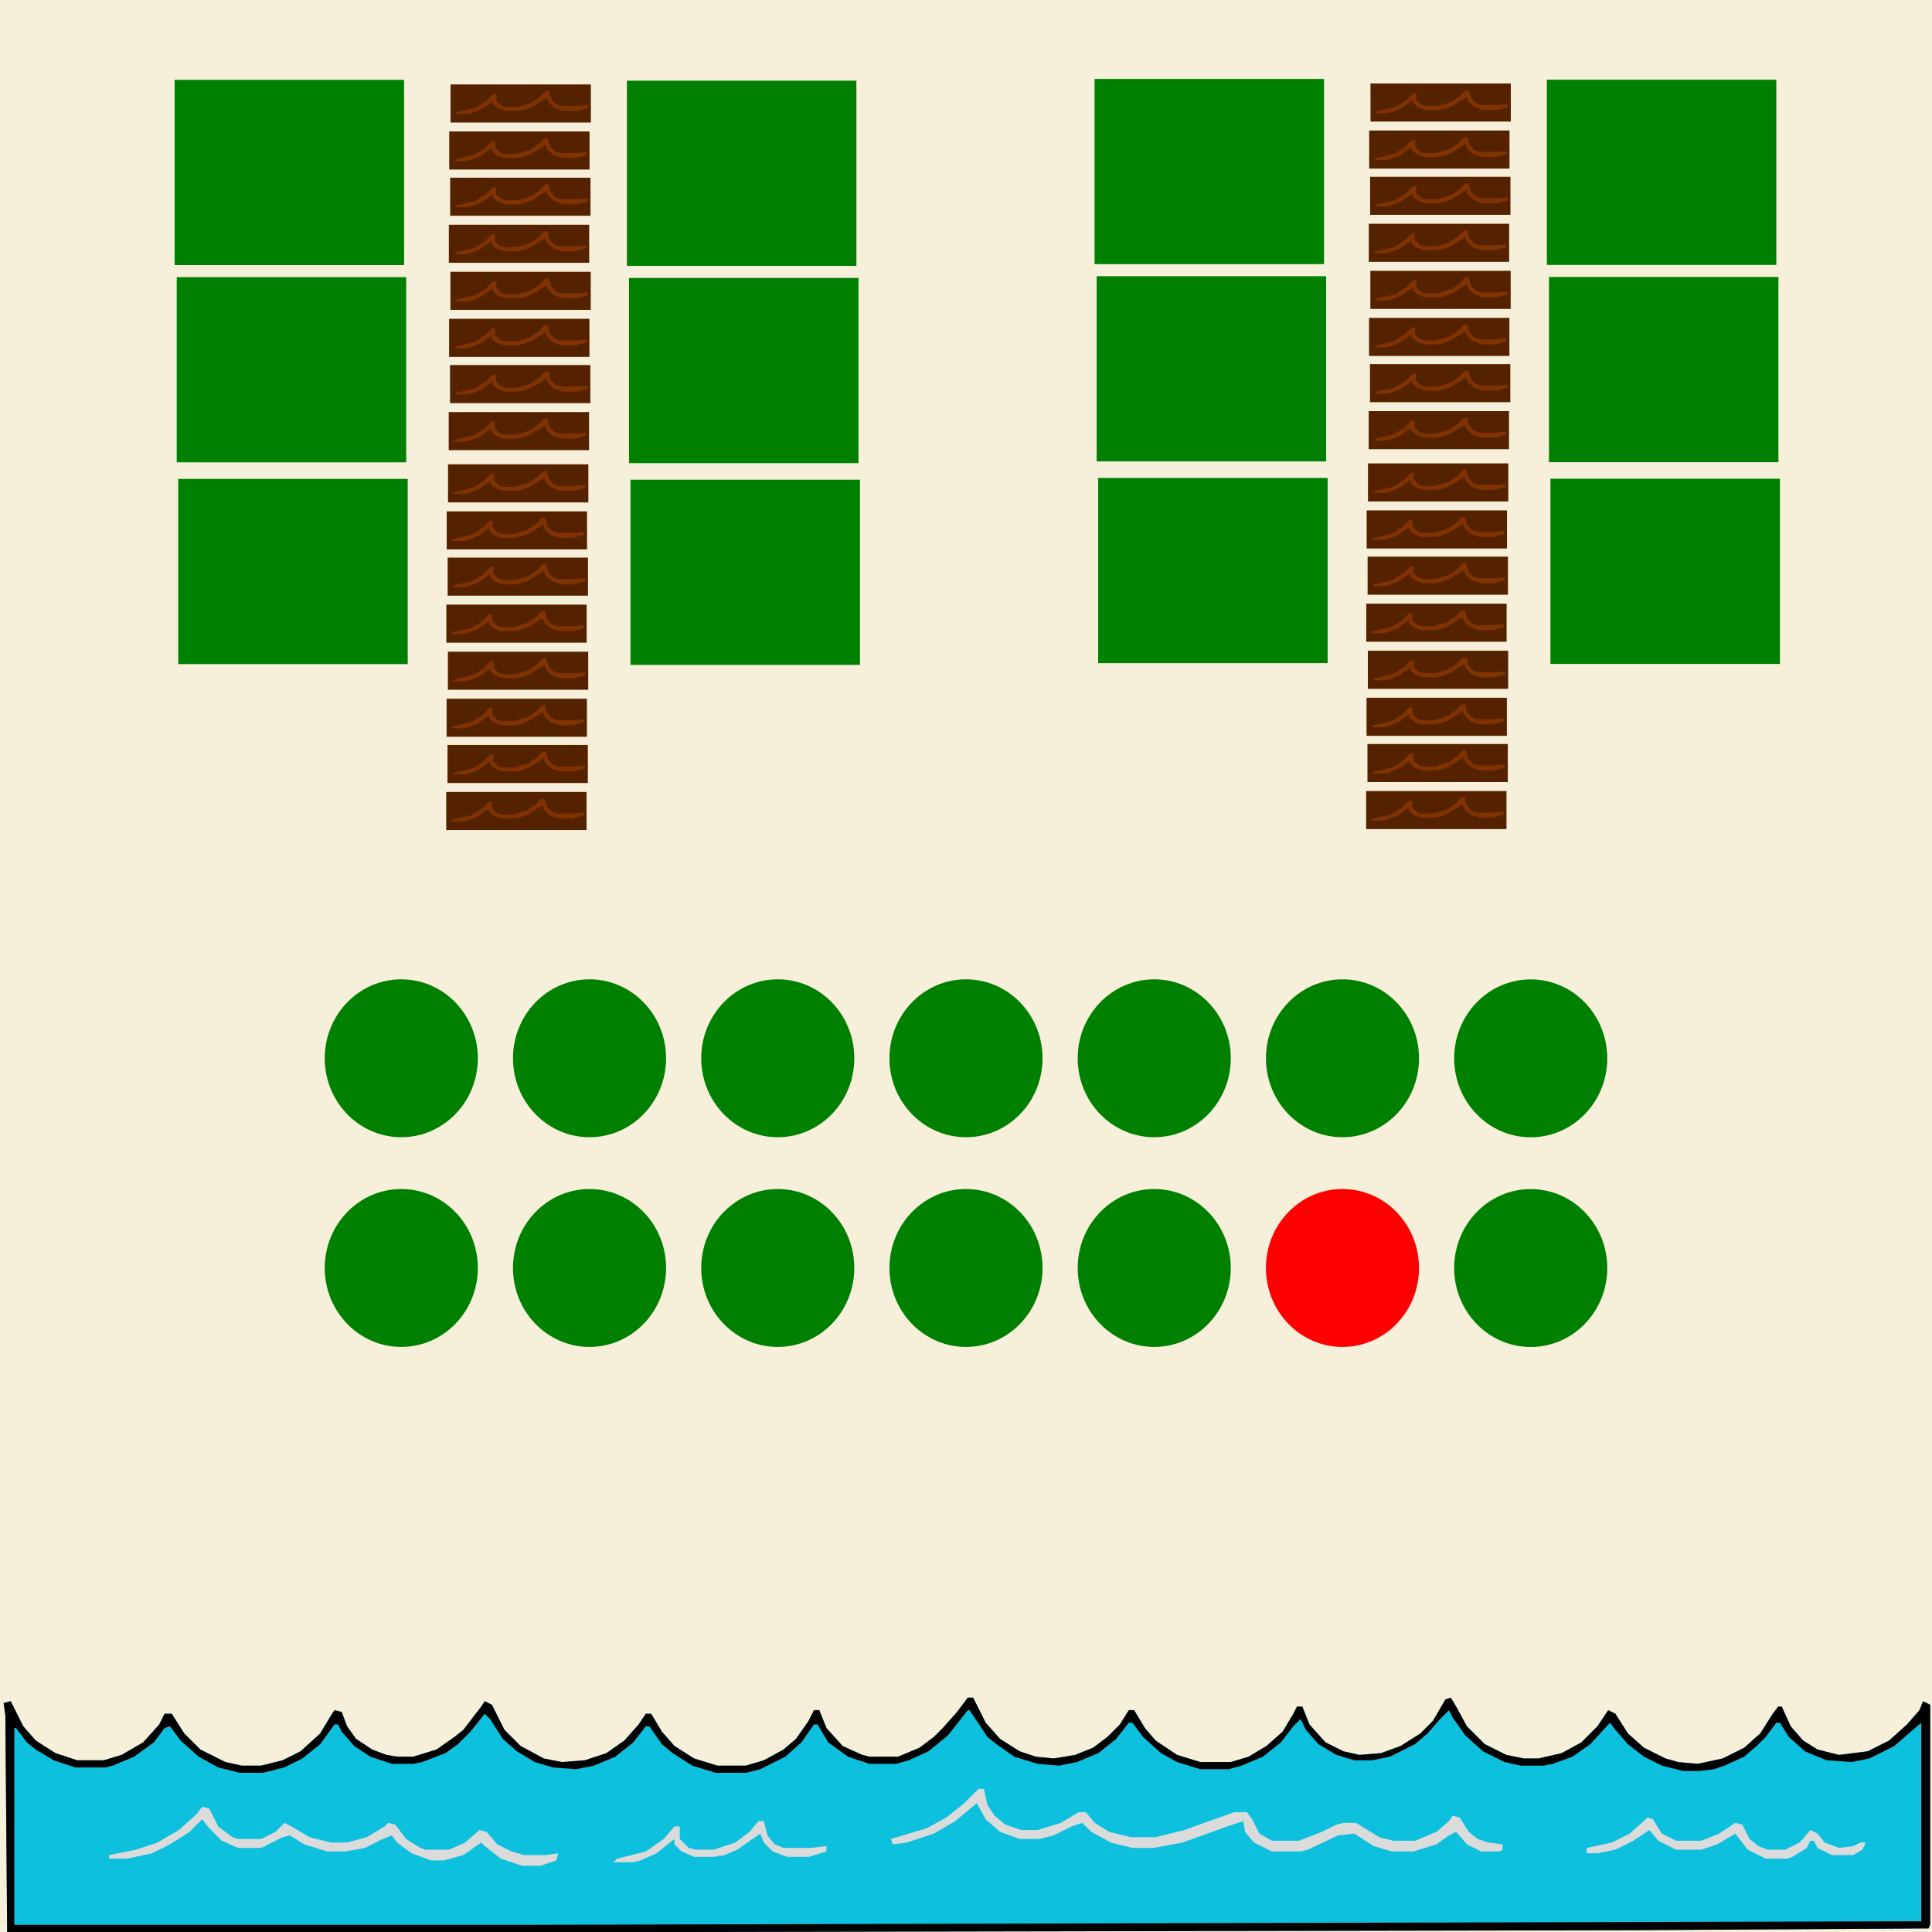
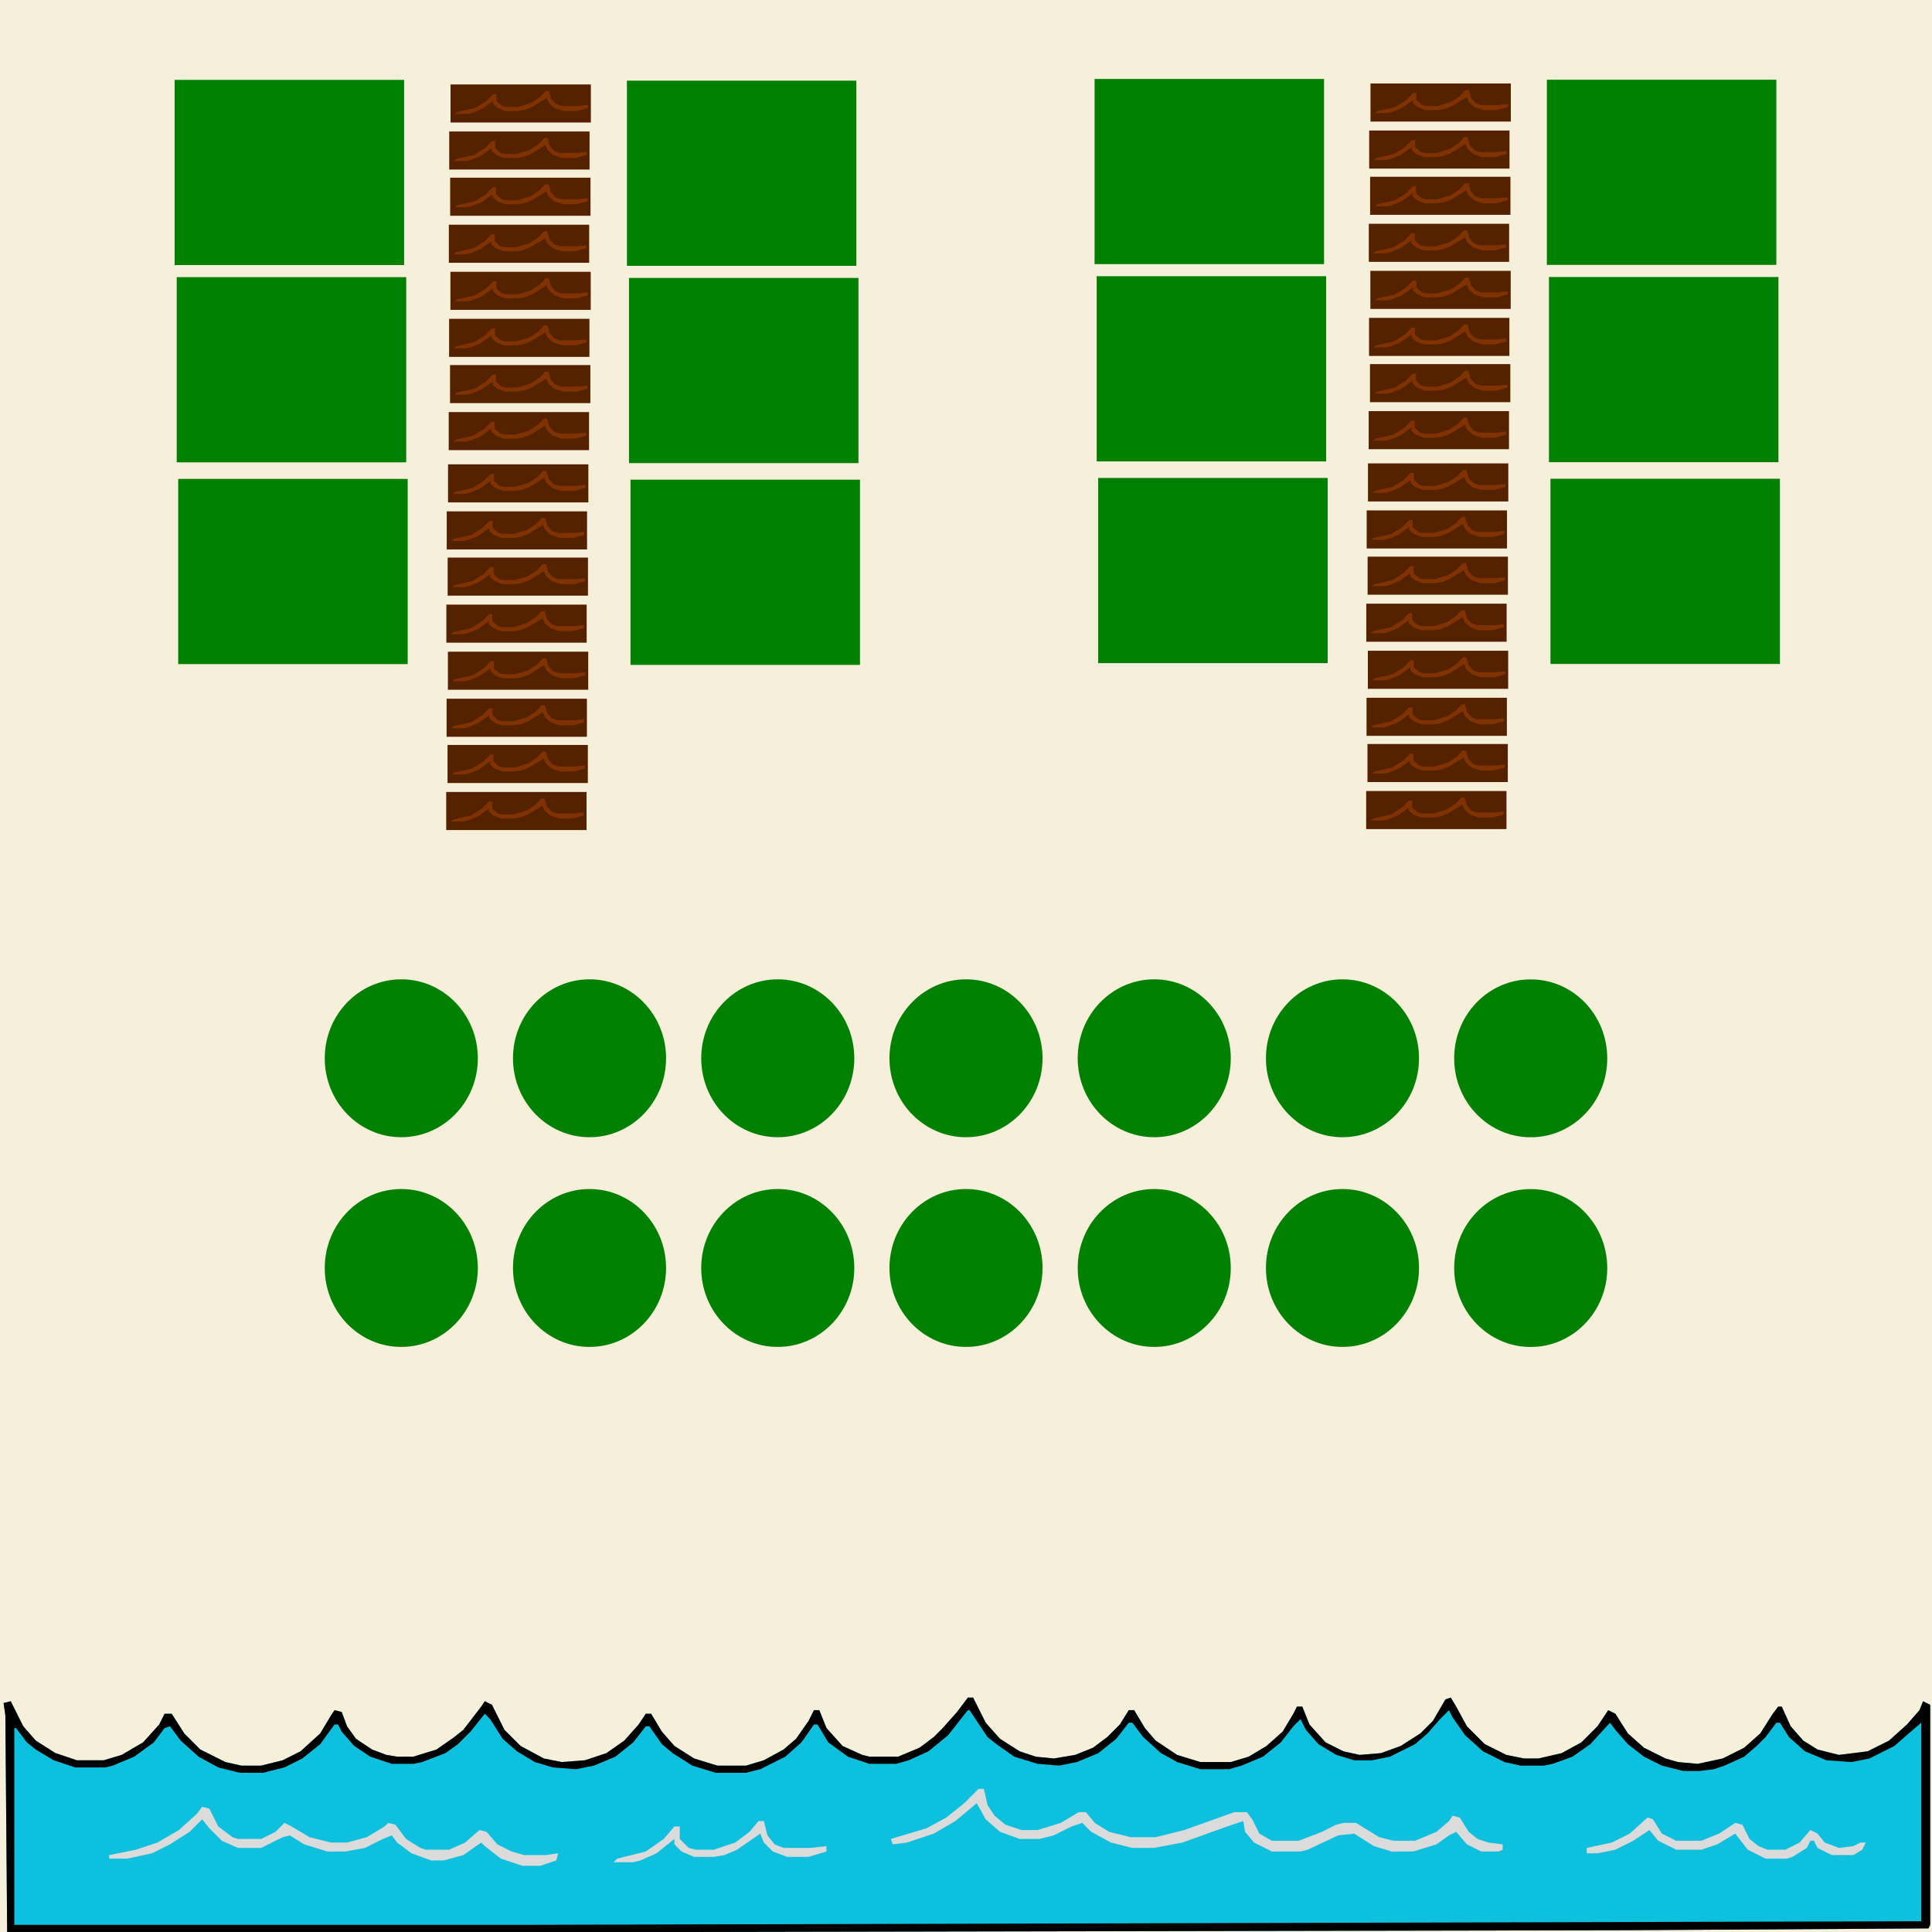
<svg xmlns="http://www.w3.org/2000/svg" version="1.1" viewBox="0 0 1080 1080" width="1280" height="1280" id="svg7">
  <defs id="defs7" />
-   <path d="m0 0h1080v1080h-1080z" fill="#F6EFDA" id="path1" transform="translate(0)" />
+   <path d="M 0,0 H 1080 V 1080 H 0 Z" fill="#f6efda" id="path1" />
  <ellipse style="fill:#008000;fill-opacity:1;stroke-width:0.844" id="parasol-38" cx="855.678" cy="591.613" rx="42.787" ry="44.133" />
  <ellipse style="fill:#008000;fill-opacity:1;stroke-width:0.844" id="parasol-6" cx="750.452" cy="591.58" rx="42.787" ry="44.133" />
  <ellipse style="fill:#008000;fill-opacity:1;stroke-width:0.844" id="parasol-5" cx="645.226" cy="591.58" rx="42.787" ry="44.133" />
  <ellipse style="fill:#008000;fill-opacity:1;stroke-width:0.844" id="parasol-4" cx="540" cy="591.58" rx="42.787" ry="44.133" />
-   <path transform="translate(541,949)" d="m0 0h3l7 14 8 9 11 7 9 3 10 1 12-2 10-4 8-6 7-7 5-8h3l6 10 6 7 12 8 13 4h17l10-3 10-6 9-8 6-10 2-4h3l4 10 9 10 10 5 9 2 12-1 11-4 11-7 7-7 7-12 3-1 3 5 6 11 10 10 12 6 10 2h8l13-3 11-6 9-9 6-9 4 2 7 11 9 8 12 6 7 2 11 1 14-3 12-6 9-8 7-11 3-4h2l5 11 7 8 8 5 12 3 16-2 12-6 10-9 7-8 2-5 4 2v123l-1 2-169 1-531 1h-374l-1-121-1-7 4-1 7 14 7 8 11 7 12 4h15l10-3 12-7 9-10 3-6h4l7 11 9 9 14 7 9 2h11l12-3 10-5 11-10 6-10 2-3 4 1 3 8 5 7 9 6 8 3 6 1h9l13-4 10-7 5-4 10-13 2-3 4 2 7 14 9 9 13 7 10 2 13-1 12-4 10-7 8-9 4-6h3l6 10 7 8 11 7 13 4h16l10-3 11-6 7-6 7-10 3-6h3l4 10 9 10 11 5 4 1h16l12-5 8-6 5-5 8-9z" fill="#0CC0DE" id="path2" />
-   <path d="m0 0h3l7 14 8 9 11 7 9 3 10 1 12-2 10-4 8-6 7-7 5-8h3l6 10 6 7 12 8 13 4h17l10-3 10-6 9-8 6-10 2-4h3l4 10 9 10 10 5 9 2 12-1 11-4 11-7 7-7 7-12 3-1 3 5 6 11 10 10 12 6 10 2h8l13-3 11-6 9-9 6-9 4 2 7 11 9 8 12 6 7 2 11 1 14-3 12-6 9-8 7-11 3-4h2l5 11 7 8 8 5 12 3 16-2 12-6 10-9 7-8 2-5 4 2v123l-1 2-169 1-531 1h-374l-1-121-1-7 4-1 7 14 7 8 11 7 12 4h15l10-3 12-7 9-10 3-6h4l7 11 9 9 14 7 9 2h11l12-3 10-5 11-10 6-10 2-3 4 1 3 8 5 7 9 6 8 3 6 1h9l13-4 10-7 5-4 10-13 2-3 4 2 7 14 9 9 13 7 10 2 13-1 12-4 10-7 8-9 4-6h3l6 10 7 8 11 7 13 4h16l10-3 11-6 7-6 7-10 3-6h3l4 10 9 10 11 5 4 1h16l12-5 8-6 5-5 8-9zm0 7-11 14-11 9-11 5-7 2h-15l-12-4-11-8-6-10h-2l-7 10-9 8-14 7-8 2h-17l-13-4-11-7-6-5-7-10h-2l-7 9-10 8-12 5-10 2-13-1-10-3-10-6-8-7-7-11-3-3-8 10-7 7-7 5-13 5-5 1h-12l-12-4-9-6-7-8-2-4h-2l-8 11-10 8-10 5-12 3h-13l-12-3-11-6-10-9-6-8-3 1-6 8-11 8-12 5-4 1h-17l-12-4-10-6-5-4-6-8h-1v110h284l782-2v-111l-7 6-8 7-14 7-10 2-14-1-12-5-9-8-5-8h-2l-6 8-5 5-7 6-11 5-6 2-8 1h-9l-12-3-10-5-9-7-7-8-3-4-11 12-10 7-11 4-5 1h-13l-9-2-12-6-10-9-7-10-2-4-5 5-7 8-7 6-14 7-10 2h-10l-10-3-10-6-7-8-3-6-4 4-7 9-10 8-12 5-7 2h-16l-13-4-9-5-10-9-6-8h-2l-7 9-10 8-12 5-10 2-12-1-13-4-10-7-5-4-10-15z" id="path3" transform="translate(541,949)" />
-   <path d="m0 0h3l2 9 4 6 6 5 9 3h9l13-4 10-6h4l5 6 8 5 12 3h14l16-4 28-10h7l3 4 4 8 7 4h15l13-5 8-4 4-1h7l13 8 8 2h12l12-5 7-6 2-3 4 1 5 8 5 4 6 2 8 1v3l-2 1h-10l-8-4-6-7-4 2-7 5-13 4h-12l-10-3-11-7-9 1-17 8-4 1h-16l-10-5-5-6-1-6-9 3-25 9-16 3h-12l-12-3-11-6-5-5-6 2-10 5-8 2h-11l-11-4-8-7-5-9-12 10-12 7-15 5-8 1-1-3 20-6 11-6 10-8z" fill="#DBDBDB" id="path4" transform="translate(547 1e3)" />
-   <path transform="translate(113,1010)" d="m0 0 4 1 5 10 8 6 3 1h13l8-4 5-5 4 2 10 6 12 3h9l11-3 10-6 2-2 4 1 6 8 8 5 3 1h13l9-4 8-7 4 1 6 7 8 4 7 2h12l7-1-1 4-9 3h-10l-12-4-9-7-2-2-10 7-11 3h-7l-11-4-8-6-3-4-5 2-10 5-11 2h-10l-13-4-8-5-4 1-12 6h-13l-9-4-7-7-4-5-7 7-11 7-10 5-14 3h-10v-2l15-3 12-4 12-7 10-9z" fill="#DBDBDB" id="path5" />
-   <path transform="translate(921,1016)" d="m0 0 3 1 5 8 8 4h14l10-4 9-6 4 1 4 8 5 4 5 2h10l8-4 6-7 4 2 4 5 8 3 8-1 4-2h3l-2 4-5 3h-12l-8-4-2-4h-2l-2 4-8 5-3 1h-12l-10-5-7-9-10 6-9 3h-14l-10-5-5-6-9 6-10 5-10 2h-6v-3l14-3 10-5z" fill="#DBDBDB" id="path6" />
-   <path transform="translate(424,1018)" d="m0 0h3l2 8 4 5 5 2h15l9-1v3l-10 3h-12l-8-3-5-5-2-5-13 9-7 3-6 1h-11l-7-3-4-4v-3l-10 8-9 4-4 1h-11l2-2 16-4 10-7 6-7h3v7l5 5 4 1h10l12-4 8-6z" fill="#DBDBDB" id="path7" />
-   <rect style="fill:#008000;stroke-width:1.671" id="tent-1" width="128.278" height="103.52" x="97.614" y="44.651" />
-   <rect style="fill:#008000;stroke-width:1.671" id="tent-2" width="128.278" height="103.52" x="98.791" y="154.928" />
+   <path d="m 541,949 h 3 l 7,14 8,9 11,7 9,3 10,1 12,-2 10,-4 8,-6 7,-7 5,-8 h 3 l 6,10 6,7 12,8 13,4 h 17 l 10,-3 10,-6 9,-8 6,-10 2,-4 h 3 l 4,10 9,10 10,5 9,2 12,-1 11,-4 11,-7 7,-7 7,-12 3,-1 3,5 6,11 10,10 12,6 10,2 h 8 l 13,-3 11,-6 9,-9 6,-9 4,2 7,11 9,8 12,6 7,2 11,1 14,-3 12,-6 9,-8 7,-11 3,-4 h 2 l 5,11 7,8 8,5 12,3 16,-2 12,-6 10,-9 7,-8 2,-5 4,2 v 123 l -1,2 -169,1 -531,1 H 4 l -1,-121 -1,-7 4,-1 7,14 7,8 11,7 12,4 h 15 l 10,-3 12,-7 9,-10 3,-6 h 4 l 7,11 9,9 14,7 9,2 h 11 l 12,-3 10,-5 11,-10 6,-10 2,-3 4,1 3,8 5,7 9,6 8,3 6,1 h 9 l 13,-4 10,-7 5,-4 10,-13 2,-3 4,2 7,14 9,9 13,7 10,2 13,-1 12,-4 10,-7 8,-9 4,-6 h 3 l 6,10 7,8 11,7 13,4 h 16 l 10,-3 11,-6 7,-6 7,-10 3,-6 h 3 l 4,10 9,10 11,5 4,1 h 16 l 12,-5 8,-6 5,-5 8,-9 z" fill="#0cc0de" id="path2" />
+   <path d="m 541,949 h 3 l 7,14 8,9 11,7 9,3 10,1 12,-2 10,-4 8,-6 7,-7 5,-8 h 3 l 6,10 6,7 12,8 13,4 h 17 l 10,-3 10,-6 9,-8 6,-10 2,-4 h 3 l 4,10 9,10 10,5 9,2 12,-1 11,-4 11,-7 7,-7 7,-12 3,-1 3,5 6,11 10,10 12,6 10,2 h 8 l 13,-3 11,-6 9,-9 6,-9 4,2 7,11 9,8 12,6 7,2 11,1 14,-3 12,-6 9,-8 7,-11 3,-4 h 2 l 5,11 7,8 8,5 12,3 16,-2 12,-6 10,-9 7,-8 2,-5 4,2 v 123 l -1,2 -169,1 -531,1 H 4 l -1,-121 -1,-7 4,-1 7,14 7,8 11,7 12,4 h 15 l 10,-3 12,-7 9,-10 3,-6 h 4 l 7,11 9,9 14,7 9,2 h 11 l 12,-3 10,-5 11,-10 6,-10 2,-3 4,1 3,8 5,7 9,6 8,3 6,1 h 9 l 13,-4 10,-7 5,-4 10,-13 2,-3 4,2 7,14 9,9 13,7 10,2 13,-1 12,-4 10,-7 8,-9 4,-6 h 3 l 6,10 7,8 11,7 13,4 h 16 l 10,-3 11,-6 7,-6 7,-10 3,-6 h 3 l 4,10 9,10 11,5 4,1 h 16 l 12,-5 8,-6 5,-5 8,-9 z m 0,7 -11,14 -11,9 -11,5 -7,2 h -15 l -12,-4 -11,-8 -6,-10 h -2 l -7,10 -9,8 -14,7 -8,2 h -17 l -13,-4 -11,-7 -6,-5 -7,-10 h -2 l -7,9 -10,8 -12,5 -10,2 -13,-1 -10,-3 -10,-6 -8,-7 -7,-11 -3,-3 -8,10 -7,7 -7,5 -13,5 -5,1 h -12 l -12,-4 -9,-6 -7,-8 -2,-4 h -2 l -8,11 -10,8 -10,5 -12,3 h -13 l -12,-3 -11,-6 -10,-9 -6,-8 -3,1 -6,8 -11,8 -12,5 -4,1 H 42 l -12,-4 -10,-6 -5,-4 -6,-8 H 8 v 110 h 284 l 782,-2 V 963 l -7,6 -8,7 -14,7 -10,2 -14,-1 -12,-5 -9,-8 -5,-8 h -2 l -6,8 -5,5 -7,6 -11,5 -6,2 -8,1 h -9 l -12,-3 -10,-5 -9,-7 -7,-8 -3,-4 -11,12 -10,7 -11,4 -5,1 h -13 l -9,-2 -12,-6 -10,-9 -7,-10 -2,-4 -5,5 -7,8 -7,6 -14,7 -10,2 h -10 l -10,-3 -10,-6 -7,-8 -3,-6 -4,4 -7,9 -10,8 -12,5 -7,2 h -16 l -13,-4 -9,-5 -10,-9 -6,-8 h -2 l -7,9 -10,8 -12,5 -10,2 -12,-1 -13,-4 -10,-7 -5,-4 -10,-15 z" id="path3" />
+   <path d="m 547,1000 h 3 l 2,9 4,6 6,5 9,3 h 9 l 13,-4 10,-6 h 4 l 5,6 8,5 12,3 h 14 l 16,-4 28,-10 h 7 l 3,4 4,8 7,4 h 15 l 13,-5 8,-4 4,-1 h 7 l 13,8 8,2 h 12 l 12,-5 7,-6 2,-3 4,1 5,8 5,4 6,2 8,1 v 3 l -2,1 h -10 l -8,-4 -6,-7 -4,2 -7,5 -13,4 h -12 l -10,-3 -11,-7 -9,1 -17,8 -4,1 h -16 l -10,-5 -5,-6 -1,-6 -9,3 -25,9 -16,3 h -12 l -12,-3 -11,-6 -5,-5 -6,2 -10,5 -8,2 h -11 l -11,-4 -8,-7 -5,-9 -12,10 -12,7 -15,5 -8,1 -1,-3 20,-6 11,-6 10,-8 z" fill="#dbdbdb" id="path4" />
+   <path d="m 113,1010 4,1 5,10 8,6 3,1 h 13 l 8,-4 5,-5 4,2 10,6 12,3 h 9 l 11,-3 10,-6 2,-2 4,1 6,8 8,5 3,1 h 13 l 9,-4 8,-7 4,1 6,7 8,4 7,2 h 12 l 7,-1 -1,4 -9,3 h -10 l -12,-4 -9,-7 -2,-2 -10,7 -11,3 h -7 l -11,-4 -8,-6 -3,-4 -5,2 -10,5 -11,2 h -10 l -13,-4 -8,-5 -4,1 -12,6 h -13 l -9,-4 -7,-7 -4,-5 -7,7 -11,7 -10,5 -14,3 H 61 v -2 l 15,-3 12,-4 12,-7 10,-9 z" fill="#dbdbdb" id="path5" />
+   <path d="m 921,1016 3,1 5,8 8,4 h 14 l 10,-4 9,-6 4,1 4,8 5,4 5,2 h 10 l 8,-4 6,-7 4,2 4,5 8,3 8,-1 4,-2 h 3 l -2,4 -5,3 h -12 l -8,-4 -2,-4 h -2 l -2,4 -8,5 -3,1 h -12 l -10,-5 -7,-9 -10,6 -9,3 h -14 l -10,-5 -5,-6 -9,6 -10,5 -10,2 h -6 v -3 l 14,-3 10,-5 z" fill="#dbdbdb" id="path6" />
+   <path d="m 424,1018 h 3 l 2,8 4,5 5,2 h 15 l 9,-1 v 3 l -10,3 h -12 l -8,-3 -5,-5 -2,-5 -13,9 -7,3 -6,1 h -11 l -7,-3 -4,-4 v -3 l -10,8 -9,4 -4,1 h -11 l 2,-2 16,-4 10,-7 6,-7 h 3 v 7 l 5,5 4,1 h 10 l 12,-4 8,-6 z" fill="#dbdbdb" id="path7" />
+   <rect style="fill:#008000;stroke-width:1.671" id="rect7" width="128.278" height="103.52" x="97.614" y="44.651" />
+   <rect style="fill:#008000;stroke-width:1.671" id="rect7-4" width="128.278" height="103.52" x="98.791" y="154.928" />
  <rect style="fill:#008000;stroke-width:1.671" id="rect7-4-0" width="128.278" height="103.52" x="99.624" y="267.711" />
-   <rect style="fill:#008000;stroke-width:1.671" id="tent-4" width="128.278" height="103.52" x="350.442" y="45.094" />
-   <rect style="fill:#008000;stroke-width:1.671" id="tent-5" width="128.278" height="103.52" x="351.619" y="155.371" />
-   <rect style="fill:#008000;stroke-width:1.671" id="tent-6" width="128.278" height="103.52" x="352.452" y="268.154" />
+   <rect style="fill:#008000;stroke-width:1.671" id="rect7-9" width="128.278" height="103.52" x="350.442" y="45.094" />
+   <rect style="fill:#008000;stroke-width:1.671" id="rect7-4-3" width="128.278" height="103.52" x="351.619" y="155.371" />
+   <rect style="fill:#008000;stroke-width:1.671" id="rect7-4-0-3" width="128.278" height="103.52" x="352.452" y="268.154" />
  <rect style="fill:#552200;stroke-width:0.592" id="rect7-1-6-0-1" width="78.444" height="21.281" x="251.853" y="47.203" />
  <path d="m 305.001,50.885 h 1.872 l 1.248,4.46 2.496,2.787 3.12,1.115 h 9.361 l 5.616,-0.557 v 1.672 l -6.241,1.672 h -7.489 l -4.992,-1.672 -3.12,-2.787 -1.248,-2.787 -8.113,5.017 -4.368,1.672 -3.744,0.557 h -6.865 l -4.368,-1.672 -2.496,-2.23 v -1.672 l -6.241,4.46 -5.616,2.23 -2.496,0.557 h -6.865 l 1.248,-1.115 9.985,-2.23 6.24,-3.902 3.744,-3.902 h 1.872 v 3.902 l 3.12,2.787 2.496,0.557 h 6.241 l 7.489,-2.23 4.992,-3.345 z" fill="#dbdbdb" id="path7-8" style="fill:#803300;stroke-width:0.59" />
  <rect style="fill:#552200;stroke-width:0.592" id="rect7-1-6-0-1-1" width="78.444" height="21.281" x="251.122" y="73.49" />
  <path d="m 304.27,77.172 h 1.872 l 1.248,4.46 2.496,2.787 3.12,1.115 h 9.361 l 5.616,-0.557 v 1.672 l -6.241,1.672 h -7.489 l -4.992,-1.672 -3.12,-2.787 -1.248,-2.787 -8.113,5.017 -4.368,1.672 -3.744,0.557 h -6.865 l -4.368,-1.672 -2.496,-2.23 v -1.672 l -6.241,4.46 -5.616,2.23 -2.496,0.557 h -6.865 l 1.248,-1.115 9.985,-2.23 6.24,-3.902 3.744,-3.902 h 1.872 v 3.902 l 3.12,2.787 2.496,0.557 h 6.241 l 7.489,-2.23 4.992,-3.345 z" fill="#dbdbdb" id="path7-8-4" style="fill:#803300;stroke-width:0.59" />
  <rect style="fill:#552200;stroke-width:0.592" id="rect7-1-6-0-1-5" width="78.444" height="21.281" x="251.642" y="99.335" />
  <path d="m 304.79,103.017 h 1.872 l 1.248,4.46 2.496,2.787 3.12,1.115 h 9.361 l 5.616,-0.557 v 1.672 l -6.241,1.672 h -7.489 l -4.992,-1.672 -3.12,-2.787 -1.248,-2.787 -8.113,5.017 -4.368,1.672 -3.744,0.557 h -6.865 l -4.368,-1.672 -2.496,-2.23 v -1.672 l -6.241,4.46 -5.616,2.23 -2.496,0.557 h -6.865 l 1.248,-1.115 9.985,-2.23 6.24,-3.902 3.744,-3.902 h 1.872 v 3.902 l 3.12,2.787 2.496,0.557 h 6.241 l 7.489,-2.23 4.992,-3.345 z" fill="#dbdbdb" id="path7-8-3" style="fill:#803300;stroke-width:0.59" />
  <rect style="fill:#552200;stroke-width:0.592" id="rect7-1-6-0-1-1-1" width="78.444" height="21.281" x="250.91" y="125.622" />
  <path d="m 304.058,129.304 h 1.872 l 1.248,4.46 2.496,2.787 3.12,1.115 h 9.361 l 5.616,-0.557 v 1.672 l -6.241,1.672 h -7.489 l -4.992,-1.672 -3.12,-2.787 -1.248,-2.787 -8.113,5.017 -4.368,1.672 -3.744,0.557 h -6.865 l -4.368,-1.672 -2.496,-2.23 v -1.672 l -6.241,4.46 -5.616,2.23 -2.496,0.557 h -6.865 l 1.248,-1.115 9.985,-2.23 6.24,-3.902 3.744,-3.902 h 1.872 v 3.902 l 3.12,2.787 2.496,0.557 h 6.241 l 7.489,-2.23 4.992,-3.345 z" fill="#dbdbdb" id="path7-8-4-7" style="fill:#803300;stroke-width:0.59" />
  <rect style="fill:#552200;stroke-width:0.592" id="rect7-1-6-0-1-6" width="78.444" height="21.281" x="251.78" y="151.934" />
  <path d="m 304.928,155.616 h 1.872 l 1.248,4.46 2.496,2.787 3.12,1.115 h 9.361 l 5.616,-0.557 v 1.672 l -6.241,1.672 h -7.489 l -4.992,-1.672 -3.12,-2.787 -1.248,-2.787 -8.113,5.017 -4.368,1.672 -3.744,0.557 h -6.865 l -4.368,-1.672 -2.496,-2.23 v -1.672 l -6.241,4.46 -5.616,2.23 -2.496,0.557 h -6.865 l 1.248,-1.115 9.985,-2.23 6.24,-3.902 3.744,-3.902 h 1.872 v 3.902 l 3.12,2.787 2.496,0.557 h 6.241 l 7.489,-2.23 4.992,-3.345 z" fill="#dbdbdb" id="path7-8-2" style="fill:#803300;stroke-width:0.59" />
  <rect style="fill:#552200;stroke-width:0.592" id="rect7-1-6-0-1-1-4" width="78.444" height="21.281" x="251.048" y="178.221" />
  <path d="m 304.196,181.903 h 1.872 l 1.248,4.46 2.496,2.787 3.12,1.115 h 9.361 l 5.616,-0.557 v 1.672 l -6.241,1.672 h -7.489 l -4.992,-1.672 -3.12,-2.787 -1.248,-2.787 -8.113,5.017 -4.368,1.672 -3.744,0.557 h -6.865 l -4.368,-1.672 -2.496,-2.23 v -1.672 l -6.241,4.46 -5.616,2.23 -2.496,0.557 h -6.865 l 1.248,-1.115 9.985,-2.23 6.24,-3.902 3.744,-3.902 h 1.872 v 3.902 l 3.12,2.787 2.496,0.557 h 6.241 l 7.489,-2.23 4.992,-3.345 z" fill="#dbdbdb" id="path7-8-4-4" style="fill:#803300;stroke-width:0.59" />
  <rect style="fill:#552200;stroke-width:0.592" id="rect7-1-6-0-1-5-0" width="78.444" height="21.281" x="251.568" y="204.066" />
  <path d="m 304.716,207.748 h 1.872 l 1.248,4.46 2.496,2.787 3.12,1.115 h 9.361 l 5.616,-0.557 v 1.672 l -6.241,1.672 h -7.489 l -4.992,-1.672 -3.12,-2.787 -1.248,-2.787 -8.113,5.017 -4.368,1.672 -3.744,0.557 h -6.865 l -4.368,-1.672 -2.496,-2.23 v -1.672 l -6.241,4.46 -5.616,2.23 -2.496,0.557 h -6.865 l 1.248,-1.115 9.985,-2.23 6.24,-3.902 3.744,-3.902 h 1.872 v 3.902 l 3.12,2.787 2.496,0.557 h 6.241 l 7.489,-2.23 4.992,-3.345 z" fill="#dbdbdb" id="path7-8-3-6" style="fill:#803300;stroke-width:0.59" />
  <rect style="fill:#552200;stroke-width:0.592" id="rect7-1-6-0-1-1-1-7" width="78.444" height="21.281" x="250.836" y="230.353" />
  <path d="m 303.984,234.035 h 1.872 l 1.248,4.46 2.496,2.787 3.12,1.115 h 9.361 l 5.616,-0.557 v 1.672 l -6.241,1.672 h -7.489 l -4.992,-1.672 -3.12,-2.787 -1.248,-2.787 -8.113,5.017 -4.368,1.672 -3.744,0.557 h -6.865 l -4.368,-1.672 -2.496,-2.23 v -1.672 l -6.241,4.46 -5.616,2.23 -2.496,0.557 h -6.865 l 1.248,-1.115 9.985,-2.23 6.24,-3.902 3.744,-3.902 h 1.872 v 3.902 l 3.12,2.787 2.496,0.557 h 6.241 l 7.489,-2.23 4.992,-3.345 z" fill="#dbdbdb" id="path7-8-4-7-3" style="fill:#803300;stroke-width:0.59" />
  <rect style="fill:#552200;stroke-width:0.592" id="rect7-1-6-0-1-17" width="78.444" height="21.281" x="250.452" y="259.566" />
  <path d="m 303.599,263.248 h 1.872 l 1.248,4.46 2.496,2.787 3.12,1.115 h 9.361 l 5.616,-0.557 v 1.672 l -6.241,1.672 h -7.489 l -4.992,-1.672 -3.12,-2.787 -1.248,-2.787 -8.113,5.017 -4.368,1.672 -3.744,0.557 h -6.865 l -4.368,-1.672 -2.496,-2.23 v -1.672 l -6.241,4.46 -5.616,2.23 -2.496,0.557 h -6.865 l 1.248,-1.115 9.985,-2.23 6.24,-3.902 3.744,-3.902 h 1.872 v 3.902 l 3.12,2.787 2.496,0.557 h 6.241 l 7.489,-2.23 4.992,-3.345 z" fill="#dbdbdb" id="path7-8-0" style="fill:#803300;stroke-width:0.59" />
  <rect style="fill:#552200;stroke-width:0.592" id="rect7-1-6-0-1-1-5" width="78.444" height="21.281" x="249.72" y="285.854" />
  <path d="m 302.868,289.535 h 1.872 l 1.248,4.46 2.496,2.787 3.12,1.115 h 9.361 l 5.616,-0.557 v 1.672 l -6.241,1.672 h -7.489 l -4.992,-1.672 -3.12,-2.787 -1.248,-2.787 -8.113,5.017 -4.368,1.672 -3.744,0.557 h -6.865 l -4.368,-1.672 -2.496,-2.23 v -1.672 l -6.241,4.46 -5.616,2.23 -2.496,0.557 h -6.865 l 1.248,-1.115 9.985,-2.23 6.24,-3.902 3.744,-3.902 h 1.872 v 3.902 l 3.12,2.787 2.496,0.557 h 6.241 l 7.489,-2.23 4.992,-3.345 z" fill="#dbdbdb" id="path7-8-4-5" style="fill:#803300;stroke-width:0.59" />
  <rect style="fill:#552200;stroke-width:0.592" id="rect7-1-6-0-1-5-4" width="78.444" height="21.281" x="250.24" y="311.698" />
  <path d="m 303.388,315.38 h 1.872 l 1.248,4.46 2.496,2.787 3.12,1.115 h 9.361 l 5.616,-0.557 v 1.672 l -6.241,1.672 h -7.489 l -4.992,-1.672 -3.12,-2.787 -1.248,-2.787 -8.113,5.017 -4.368,1.672 -3.744,0.557 h -6.865 l -4.368,-1.672 -2.496,-2.23 v -1.672 l -6.241,4.46 -5.616,2.23 -2.496,0.557 h -6.865 l 1.248,-1.115 9.985,-2.23 6.24,-3.902 3.744,-3.902 h 1.872 v 3.902 l 3.12,2.787 2.496,0.557 h 6.241 l 7.489,-2.23 4.992,-3.345 z" fill="#dbdbdb" id="path7-8-3-9" style="fill:#803300;stroke-width:0.59" />
  <rect style="fill:#552200;stroke-width:0.592" id="rect7-1-6-0-1-1-1-9" width="78.444" height="21.281" x="249.508" y="337.986" />
  <path d="m 302.656,341.667 h 1.872 l 1.248,4.46 2.496,2.787 3.12,1.115 h 9.361 l 5.616,-0.557 v 1.672 l -6.241,1.672 h -7.489 l -4.992,-1.672 -3.12,-2.787 -1.248,-2.787 -8.113,5.017 -4.368,1.672 -3.744,0.557 h -6.865 l -4.368,-1.672 -2.496,-2.23 v -1.672 l -6.241,4.46 -5.616,2.23 -2.496,0.557 h -6.865 l 1.248,-1.115 9.985,-2.23 6.24,-3.902 3.744,-3.902 h 1.872 v 3.902 l 3.12,2.787 2.496,0.557 h 6.241 l 7.489,-2.23 4.992,-3.345 z" fill="#dbdbdb" id="path7-8-4-7-6" style="fill:#803300;stroke-width:0.59" />
  <rect style="fill:#552200;stroke-width:0.592" id="rect7-1-6-0-1-6-5" width="78.444" height="21.281" x="250.378" y="364.298" />
  <path d="m 303.526,367.979 h 1.872 l 1.248,4.46 2.496,2.787 3.12,1.115 h 9.361 l 5.616,-0.557 v 1.672 l -6.241,1.672 h -7.489 l -4.992,-1.672 -3.12,-2.787 -1.248,-2.787 -8.113,5.017 -4.368,1.672 -3.744,0.557 h -6.865 l -4.368,-1.672 -2.496,-2.23 v -1.672 l -6.241,4.46 -5.616,2.23 -2.496,0.557 h -6.865 l 1.248,-1.115 9.985,-2.23 6.24,-3.902 3.744,-3.902 h 1.872 v 3.902 l 3.12,2.787 2.496,0.557 h 6.241 l 7.489,-2.23 4.992,-3.345 z" fill="#dbdbdb" id="path7-8-2-8" style="fill:#803300;stroke-width:0.59" />
  <rect style="fill:#552200;stroke-width:0.592" id="rect7-1-6-0-1-1-4-1" width="78.444" height="21.281" x="249.646" y="390.585" />
  <path d="m 302.794,394.266 h 1.872 l 1.248,4.46 2.496,2.787 3.12,1.115 h 9.361 l 5.616,-0.557 v 1.672 l -6.241,1.672 h -7.489 l -4.992,-1.672 -3.12,-2.787 -1.248,-2.787 -8.113,5.017 -4.368,1.672 -3.744,0.557 h -6.865 l -4.368,-1.672 -2.496,-2.23 v -1.672 l -6.241,4.46 -5.616,2.23 -2.496,0.557 h -6.865 l 1.248,-1.115 9.985,-2.23 6.24,-3.902 3.744,-3.902 h 1.872 v 3.902 l 3.12,2.787 2.496,0.557 h 6.241 l 7.489,-2.23 4.992,-3.345 z" fill="#dbdbdb" id="path7-8-4-4-6" style="fill:#803300;stroke-width:0.59" />
  <rect style="fill:#552200;stroke-width:0.592" id="rect7-1-6-0-1-5-0-3" width="78.444" height="21.281" x="250.166" y="416.429" />
  <path d="m 303.314,420.111 h 1.872 l 1.248,4.46 2.496,2.787 3.12,1.115 h 9.361 l 5.616,-0.557 v 1.672 l -6.241,1.672 h -7.489 l -4.992,-1.672 -3.12,-2.787 -1.248,-2.787 -8.113,5.017 -4.368,1.672 -3.744,0.557 h -6.865 l -4.368,-1.672 -2.496,-2.23 v -1.672 l -6.241,4.46 -5.616,2.23 -2.496,0.557 h -6.865 l 1.248,-1.115 9.985,-2.23 6.24,-3.902 3.744,-3.902 h 1.872 v 3.902 l 3.12,2.787 2.496,0.557 h 6.241 l 7.489,-2.23 4.992,-3.345 z" fill="#dbdbdb" id="path7-8-3-6-6" style="fill:#803300;stroke-width:0.59" />
  <rect style="fill:#552200;stroke-width:0.592" id="rect7-1-6-0-1-1-1-7-0" width="78.444" height="21.281" x="249.435" y="442.717" />
  <path d="m 302.582,446.398 h 1.872 l 1.248,4.46 2.496,2.787 3.12,1.115 h 9.361 l 5.616,-0.557 v 1.672 l -6.241,1.672 h -7.489 l -4.992,-1.672 -3.12,-2.787 -1.248,-2.787 -8.113,5.017 -4.368,1.672 -3.744,0.557 h -6.865 l -4.368,-1.672 -2.496,-2.23 v -1.672 l -6.241,4.46 -5.616,2.23 -2.496,0.557 h -6.865 l 1.248,-1.115 9.985,-2.23 6.24,-3.902 3.744,-3.902 h 1.872 v 3.902 l 3.12,2.787 2.496,0.557 h 6.241 l 7.489,-2.23 4.992,-3.345 z" fill="#dbdbdb" id="path7-8-4-7-3-1" style="fill:#803300;stroke-width:0.59" />
-   <rect style="fill:#008000;stroke-width:1.671" id="tent-7" width="128.278" height="103.52" x="611.874" y="44.124" />
-   <rect style="fill:#008000;stroke-width:1.671" id="tent-8" width="128.278" height="103.52" x="613.051" y="154.401" />
-   <rect style="fill:#008000;stroke-width:1.671" id="tent-9" width="128.278" height="103.52" x="613.884" y="267.184" />
-   <rect style="fill:#008000;stroke-width:1.671" id="tent-10" width="128.278" height="103.52" x="864.702" y="44.566" />
-   <rect style="fill:#008000;stroke-width:1.671" id="tent-11" width="128.278" height="103.52" x="865.879" y="154.843" />
-   <rect style="fill:#008000;stroke-width:1.671" id="tent-12" width="128.278" height="103.52" x="866.712" y="267.626" />
+   <rect style="fill:#008000;stroke-width:1.671" id="rect7-2" width="128.278" height="103.52" x="611.874" y="44.124" />
+   <rect style="fill:#008000;stroke-width:1.671" id="rect7-4-1" width="128.278" height="103.52" x="613.051" y="154.401" />
+   <rect style="fill:#008000;stroke-width:1.671" id="rect7-4-0-8" width="128.278" height="103.52" x="613.884" y="267.184" />
+   <rect style="fill:#008000;stroke-width:1.671" id="rect7-9-4" width="128.278" height="103.52" x="864.702" y="44.566" />
+   <rect style="fill:#008000;stroke-width:1.671" id="rect7-4-3-6" width="128.278" height="103.52" x="865.879" y="154.843" />
+   <rect style="fill:#008000;stroke-width:1.671" id="rect7-4-0-3-0" width="128.278" height="103.52" x="866.712" y="267.626" />
  <rect style="fill:#552200;stroke-width:0.592" id="rect7-1-6-0-1-4" width="78.444" height="21.281" x="766.113" y="46.675" />
  <path d="m 819.261,50.357 h 1.872 l 1.248,4.46 2.496,2.787 3.12,1.115 h 9.361 l 5.616,-0.557 v 1.672 l -6.241,1.672 h -7.489 l -4.992,-1.672 -3.12,-2.787 -1.248,-2.787 -8.113,5.017 -4.368,1.672 -3.744,0.557 h -6.865 l -4.368,-1.672 -2.496,-2.23 v -1.672 l -6.241,4.46 -5.616,2.23 -2.496,0.557 h -6.865 l 1.248,-1.115 9.985,-2.23 6.24,-3.902 3.744,-3.902 h 1.872 v 3.902 l 3.12,2.787 2.496,0.557 h 6.241 l 7.489,-2.23 4.992,-3.345 z" fill="#dbdbdb" id="path7-8-7" style="fill:#803300;stroke-width:0.59" />
  <rect style="fill:#552200;stroke-width:0.592" id="rect7-1-6-0-1-1-8" width="78.444" height="21.281" x="765.382" y="72.962" />
  <path d="m 818.53,76.644 h 1.872 l 1.248,4.46 2.496,2.787 3.12,1.115 h 9.361 l 5.616,-0.557 v 1.672 l -6.241,1.672 h -7.489 l -4.992,-1.672 -3.12,-2.787 -1.248,-2.787 -8.113,5.017 -4.368,1.672 -3.744,0.557 h -6.865 l -4.368,-1.672 -2.496,-2.23 v -1.672 l -6.241,4.46 -5.616,2.23 -2.496,0.557 h -6.865 l 1.248,-1.115 9.985,-2.23 6.24,-3.902 3.744,-3.902 h 1.872 v 3.902 l 3.12,2.787 2.496,0.557 h 6.241 l 7.489,-2.23 4.992,-3.345 z" fill="#dbdbdb" id="path7-8-4-78" style="fill:#803300;stroke-width:0.59" />
  <rect style="fill:#552200;stroke-width:0.592" id="rect7-1-6-0-1-5-47" width="78.444" height="21.281" x="765.902" y="98.807" />
  <path d="m 819.049,102.489 h 1.872 l 1.248,4.46 2.496,2.787 3.12,1.115 h 9.361 l 5.616,-0.557 v 1.672 l -6.241,1.672 h -7.489 l -4.992,-1.672 -3.12,-2.787 -1.248,-2.787 -8.113,5.017 -4.368,1.672 -3.744,0.557 h -6.865 l -4.368,-1.672 -2.496,-2.23 v -1.672 l -6.241,4.46 -5.616,2.23 -2.496,0.557 h -6.865 l 1.248,-1.115 9.985,-2.23 6.24,-3.902 3.744,-3.902 h 1.872 v 3.902 l 3.12,2.787 2.496,0.557 h 6.241 l 7.489,-2.23 4.992,-3.345 z" fill="#dbdbdb" id="path7-8-3-93" style="fill:#803300;stroke-width:0.59" />
  <rect style="fill:#552200;stroke-width:0.592" id="rect7-1-6-0-1-1-1-0" width="78.444" height="21.281" x="765.17" y="125.094" />
  <path d="m 818.318,128.776 h 1.872 l 1.248,4.46 2.496,2.787 3.12,1.115 h 9.361 l 5.616,-0.557 v 1.672 l -6.241,1.672 h -7.489 l -4.992,-1.672 -3.12,-2.787 -1.248,-2.787 -8.113,5.017 -4.368,1.672 -3.744,0.557 h -6.865 l -4.368,-1.672 -2.496,-2.23 v -1.672 l -6.241,4.46 -5.616,2.23 -2.496,0.557 h -6.865 l 1.248,-1.115 9.985,-2.23 6.24,-3.902 3.744,-3.902 h 1.872 v 3.902 l 3.12,2.787 2.496,0.557 h 6.241 l 7.489,-2.23 4.992,-3.345 z" fill="#dbdbdb" id="path7-8-4-7-1" style="fill:#803300;stroke-width:0.59" />
  <rect style="fill:#552200;stroke-width:0.592" id="rect7-1-6-0-1-6-2" width="78.444" height="21.281" x="766.04" y="151.406" />
  <path d="m 819.188,155.088 h 1.872 l 1.248,4.46 2.496,2.787 3.12,1.115 h 9.361 l 5.616,-0.557 v 1.672 l -6.241,1.672 h -7.489 l -4.992,-1.672 -3.12,-2.787 -1.248,-2.787 -8.113,5.017 -4.368,1.672 -3.744,0.557 h -6.865 l -4.368,-1.672 -2.496,-2.23 v -1.672 l -6.241,4.46 -5.616,2.23 -2.496,0.557 h -6.865 l 1.248,-1.115 9.985,-2.23 6.24,-3.902 3.744,-3.902 h 1.872 v 3.902 l 3.12,2.787 2.496,0.557 h 6.241 l 7.489,-2.23 4.992,-3.345 z" fill="#dbdbdb" id="path7-8-2-7" style="fill:#803300;stroke-width:0.59" />
  <rect style="fill:#552200;stroke-width:0.592" id="rect7-1-6-0-1-1-4-7" width="78.444" height="21.281" x="765.308" y="177.693" />
  <path d="m 818.456,181.375 h 1.872 l 1.248,4.46 2.496,2.787 3.12,1.115 h 9.361 l 5.616,-0.557 v 1.672 l -6.241,1.672 h -7.489 l -4.992,-1.672 -3.12,-2.787 -1.248,-2.787 -8.113,5.017 -4.368,1.672 -3.744,0.557 h -6.865 l -4.368,-1.672 -2.496,-2.23 v -1.672 l -6.241,4.46 -5.616,2.23 -2.496,0.557 h -6.865 l 1.248,-1.115 9.985,-2.23 6.24,-3.902 3.744,-3.902 h 1.872 v 3.902 l 3.12,2.787 2.496,0.557 h 6.241 l 7.489,-2.23 4.992,-3.345 z" fill="#dbdbdb" id="path7-8-4-4-65" style="fill:#803300;stroke-width:0.59" />
  <rect style="fill:#552200;stroke-width:0.592" id="rect7-1-6-0-1-5-0-2" width="78.444" height="21.281" x="765.828" y="203.538" />
  <path d="m 818.976,207.22 h 1.872 l 1.248,4.46 2.496,2.787 3.12,1.115 h 9.361 l 5.616,-0.557 v 1.672 l -6.241,1.672 h -7.489 l -4.992,-1.672 -3.12,-2.787 -1.248,-2.787 -8.113,5.017 -4.368,1.672 -3.744,0.557 H 796.51 l -4.368,-1.672 -2.496,-2.23 v -1.672 l -6.241,4.46 -5.616,2.23 -2.496,0.557 h -6.865 l 1.248,-1.115 9.985,-2.23 6.24,-3.902 3.744,-3.902 h 1.872 v 3.902 l 3.12,2.787 2.496,0.557 h 6.241 l 7.489,-2.23 4.992,-3.345 z" fill="#dbdbdb" id="path7-8-3-6-3" style="fill:#803300;stroke-width:0.59" />
  <rect style="fill:#552200;stroke-width:0.592" id="rect7-1-6-0-1-1-1-7-4" width="78.444" height="21.281" x="765.096" y="229.825" />
  <path d="m 818.244,233.507 h 1.872 l 1.248,4.46 2.496,2.787 3.12,1.115 h 9.361 l 5.616,-0.557 v 1.672 l -6.241,1.672 h -7.489 l -4.992,-1.672 -3.12,-2.787 -1.248,-2.787 -8.113,5.017 -4.368,1.672 -3.744,0.557 h -6.865 l -4.368,-1.672 -2.496,-2.23 v -1.672 l -6.241,4.46 -5.616,2.23 -2.496,0.557 h -6.865 l 1.248,-1.115 9.985,-2.23 6.24,-3.902 3.744,-3.902 h 1.872 v 3.902 l 3.12,2.787 2.496,0.557 h 6.241 l 7.489,-2.23 4.992,-3.345 z" fill="#dbdbdb" id="path7-8-4-7-3-4" style="fill:#803300;stroke-width:0.59" />
  <rect style="fill:#552200;stroke-width:0.592" id="rect7-1-6-0-1-17-7" width="78.444" height="21.281" x="764.711" y="259.039" />
  <path d="m 817.859,262.721 h 1.872 l 1.248,4.46 2.496,2.787 3.12,1.115 h 9.361 l 5.616,-0.557 v 1.672 l -6.241,1.672 h -7.489 l -4.992,-1.672 -3.12,-2.787 -1.248,-2.787 -8.113,5.017 -4.368,1.672 -3.744,0.557 h -6.865 l -4.368,-1.672 -2.496,-2.23 v -1.672 l -6.241,4.46 -5.616,2.23 -2.496,0.557 h -6.865 l 1.248,-1.115 9.985,-2.23 6.24,-3.902 3.744,-3.902 h 1.872 v 3.902 l 3.12,2.787 2.496,0.557 h 6.241 l 7.489,-2.23 4.992,-3.345 z" fill="#dbdbdb" id="path7-8-0-8" style="fill:#803300;stroke-width:0.59" />
  <rect style="fill:#552200;stroke-width:0.592" id="rect7-1-6-0-1-1-5-1" width="78.444" height="21.281" x="763.98" y="285.326" />
  <path d="m 817.128,289.008 h 1.872 l 1.248,4.46 2.496,2.787 3.12,1.115 h 9.361 l 5.616,-0.557 v 1.672 l -6.241,1.672 h -7.489 l -4.992,-1.672 -3.12,-2.787 -1.248,-2.787 -8.113,5.017 -4.368,1.672 -3.744,0.557 h -6.865 l -4.368,-1.672 -2.496,-2.23 v -1.672 l -6.241,4.46 -5.616,2.23 -2.496,0.557 h -6.865 l 1.248,-1.115 9.985,-2.23 6.24,-3.902 3.744,-3.902 h 1.872 v 3.902 l 3.12,2.787 2.496,0.557 h 6.241 l 7.489,-2.23 4.992,-3.345 z" fill="#dbdbdb" id="path7-8-4-5-4" style="fill:#803300;stroke-width:0.59" />
  <rect style="fill:#552200;stroke-width:0.592" id="rect7-1-6-0-1-5-4-8" width="78.444" height="21.281" x="764.5" y="311.171" />
  <path d="m 817.648,314.852 h 1.872 l 1.248,4.46 2.496,2.787 3.12,1.115 h 9.361 l 5.616,-0.557 v 1.672 l -6.241,1.672 h -7.489 l -4.992,-1.672 -3.12,-2.787 -1.248,-2.787 -8.113,5.017 -4.368,1.672 -3.744,0.557 h -6.865 l -4.368,-1.672 -2.496,-2.23 v -1.672 l -6.241,4.46 -5.616,2.23 -2.496,0.557 h -6.865 l 1.248,-1.115 9.985,-2.23 6.24,-3.902 3.744,-3.902 h 1.872 v 3.902 l 3.12,2.787 2.496,0.557 h 6.241 l 7.489,-2.23 4.992,-3.345 z" fill="#dbdbdb" id="path7-8-3-9-5" style="fill:#803300;stroke-width:0.59" />
  <rect style="fill:#552200;stroke-width:0.592" id="rect7-1-6-0-1-1-1-9-5" width="78.444" height="21.281" x="763.768" y="337.458" />
  <path d="m 816.916,341.14 h 1.872 l 1.248,4.46 2.496,2.787 3.12,1.115 h 9.361 l 5.616,-0.557 v 1.672 l -6.241,1.672 h -7.489 l -4.992,-1.672 -3.12,-2.787 -1.248,-2.787 -8.113,5.017 -4.368,1.672 -3.744,0.557 h -6.865 l -4.368,-1.672 -2.496,-2.23 v -1.672 l -6.241,4.46 -5.616,2.23 -2.496,0.557 h -6.865 l 1.248,-1.115 9.985,-2.23 6.24,-3.902 3.744,-3.902 h 1.872 v 3.902 l 3.12,2.787 2.496,0.557 h 6.241 l 7.489,-2.23 4.992,-3.345 z" fill="#dbdbdb" id="path7-8-4-7-6-6" style="fill:#803300;stroke-width:0.59" />
  <rect style="fill:#552200;stroke-width:0.592" id="rect7-1-6-0-1-6-5-1" width="78.444" height="21.281" x="764.638" y="363.77" />
  <path d="m 817.786,367.452 h 1.872 l 1.248,4.46 2.496,2.787 3.12,1.115 h 9.361 l 5.616,-0.557 v 1.672 l -6.241,1.672 h -7.489 l -4.992,-1.672 -3.12,-2.787 -1.248,-2.787 -8.113,5.017 -4.368,1.672 -3.744,0.557 h -6.865 l -4.368,-1.672 -2.496,-2.23 v -1.672 l -6.241,4.46 -5.616,2.23 -2.496,0.557 h -6.865 l 1.248,-1.115 9.985,-2.23 6.24,-3.902 3.744,-3.902 h 1.872 v 3.902 l 3.12,2.787 2.496,0.557 h 6.241 l 7.489,-2.23 4.992,-3.345 z" fill="#dbdbdb" id="path7-8-2-8-2" style="fill:#803300;stroke-width:0.59" />
  <rect style="fill:#552200;stroke-width:0.592" id="rect7-1-6-0-1-1-4-1-6" width="78.444" height="21.281" x="763.906" y="390.057" />
  <path d="m 817.054,393.739 h 1.872 l 1.248,4.46 2.496,2.787 3.12,1.115 h 9.361 l 5.616,-0.557 v 1.672 l -6.241,1.672 h -7.489 l -4.992,-1.672 -3.12,-2.787 -1.248,-2.787 -8.113,5.017 -4.368,1.672 -3.744,0.557 h -6.865 l -4.368,-1.672 -2.496,-2.23 v -1.672 l -6.241,4.46 -5.616,2.23 -2.496,0.557 h -6.865 l 1.248,-1.115 9.985,-2.23 6.24,-3.902 3.744,-3.902 h 1.872 v 3.902 l 3.12,2.787 2.496,0.557 h 6.241 l 7.489,-2.23 4.992,-3.345 z" fill="#dbdbdb" id="path7-8-4-4-6-5" style="fill:#803300;stroke-width:0.59" />
  <rect style="fill:#552200;stroke-width:0.592" id="rect7-1-6-0-1-5-0-3-1" width="78.444" height="21.281" x="764.426" y="415.902" />
  <path d="m 817.574,419.584 h 1.872 l 1.248,4.46 2.496,2.787 3.12,1.115 h 9.361 l 5.616,-0.557 v 1.672 l -6.241,1.672 h -7.489 l -4.992,-1.672 -3.12,-2.787 -1.248,-2.787 -8.113,5.017 -4.368,1.672 -3.744,0.557 h -6.865 l -4.368,-1.672 -2.496,-2.23 v -1.672 l -6.241,4.46 -5.616,2.23 -2.496,0.557 h -6.865 l 1.248,-1.115 9.985,-2.23 6.24,-3.902 3.744,-3.902 h 1.872 v 3.902 l 3.12,2.787 2.496,0.557 h 6.241 l 7.489,-2.23 4.992,-3.345 z" fill="#dbdbdb" id="path7-8-3-6-6-6" style="fill:#803300;stroke-width:0.59" />
  <rect style="fill:#552200;stroke-width:0.592" id="rect7-1-6-0-1-1-1-7-0-5" width="78.444" height="21.281" x="763.694" y="442.189" />
  <path d="m 816.842,445.871 h 1.872 l 1.248,4.46 2.496,2.787 3.12,1.115 h 9.361 l 5.616,-0.557 v 1.672 l -6.241,1.672 h -7.489 l -4.992,-1.672 -3.12,-2.787 -1.248,-2.787 -8.113,5.017 -4.368,1.672 -3.744,0.557 h -6.865 l -4.368,-1.672 -2.496,-2.23 v -1.672 l -6.241,4.46 -5.616,2.23 -2.496,0.557 h -6.865 l 1.248,-1.115 9.985,-2.23 6.24,-3.902 3.744,-3.902 h 1.872 v 3.902 l 3.12,2.787 2.496,0.557 h 6.241 l 7.489,-2.23 4.992,-3.345 z" fill="#dbdbdb" id="path7-8-4-7-3-1-0" style="fill:#803300;stroke-width:0.59" />
  <ellipse style="fill:#008000;fill-opacity:1;stroke-width:0.844" id="parasol-1" cx="224.322" cy="591.58" rx="42.787" ry="44.133" />
  <ellipse style="fill:#008000;fill-opacity:1;stroke-width:0.844" id="parasol-3" cx="434.774" cy="591.58" rx="42.787" ry="44.133" />
  <ellipse style="fill:#008000;fill-opacity:1;stroke-width:0.844" id="parasol-2" cx="329.548" cy="591.58" rx="42.787" ry="44.133" />
  <ellipse style="fill:#008000;fill-opacity:1;stroke-width:0.844" id="parasol-14" cx="855.678" cy="708.839" rx="42.787" ry="44.133" />
-   <ellipse style="fill:red;fill-opacity:1;stroke-width:0.844" id="parasol-13" cx="750.452" cy="708.806" rx="42.787" ry="44.133" />
+   <ellipse style="fill:#008000;fill-opacity:1;stroke-width:0.844" id="parasol-13" cx="750.452" cy="708.806" rx="42.787" ry="44.133" />
  <ellipse style="fill:#008000;fill-opacity:1;stroke-width:0.844" id="parasol-12" cx="645.226" cy="708.806" rx="42.787" ry="44.133" />
  <ellipse style="fill:#008000;fill-opacity:1;stroke-width:0.844" id="parasol-11" cx="540" cy="708.806" rx="42.787" ry="44.133" />
  <ellipse style="fill:#008000;fill-opacity:1;stroke-width:0.844" id="parasol-8" cx="224.322" cy="708.806" rx="42.787" ry="44.133" />
  <ellipse style="fill:#008000;fill-opacity:1;stroke-width:0.844" id="parasol-10" cx="434.774" cy="708.806" rx="42.787" ry="44.133" />
  <ellipse style="fill:#008000;fill-opacity:1;stroke-width:0.844" id="parasol-9" cx="329.548" cy="708.806" rx="42.787" ry="44.133" />
</svg>
